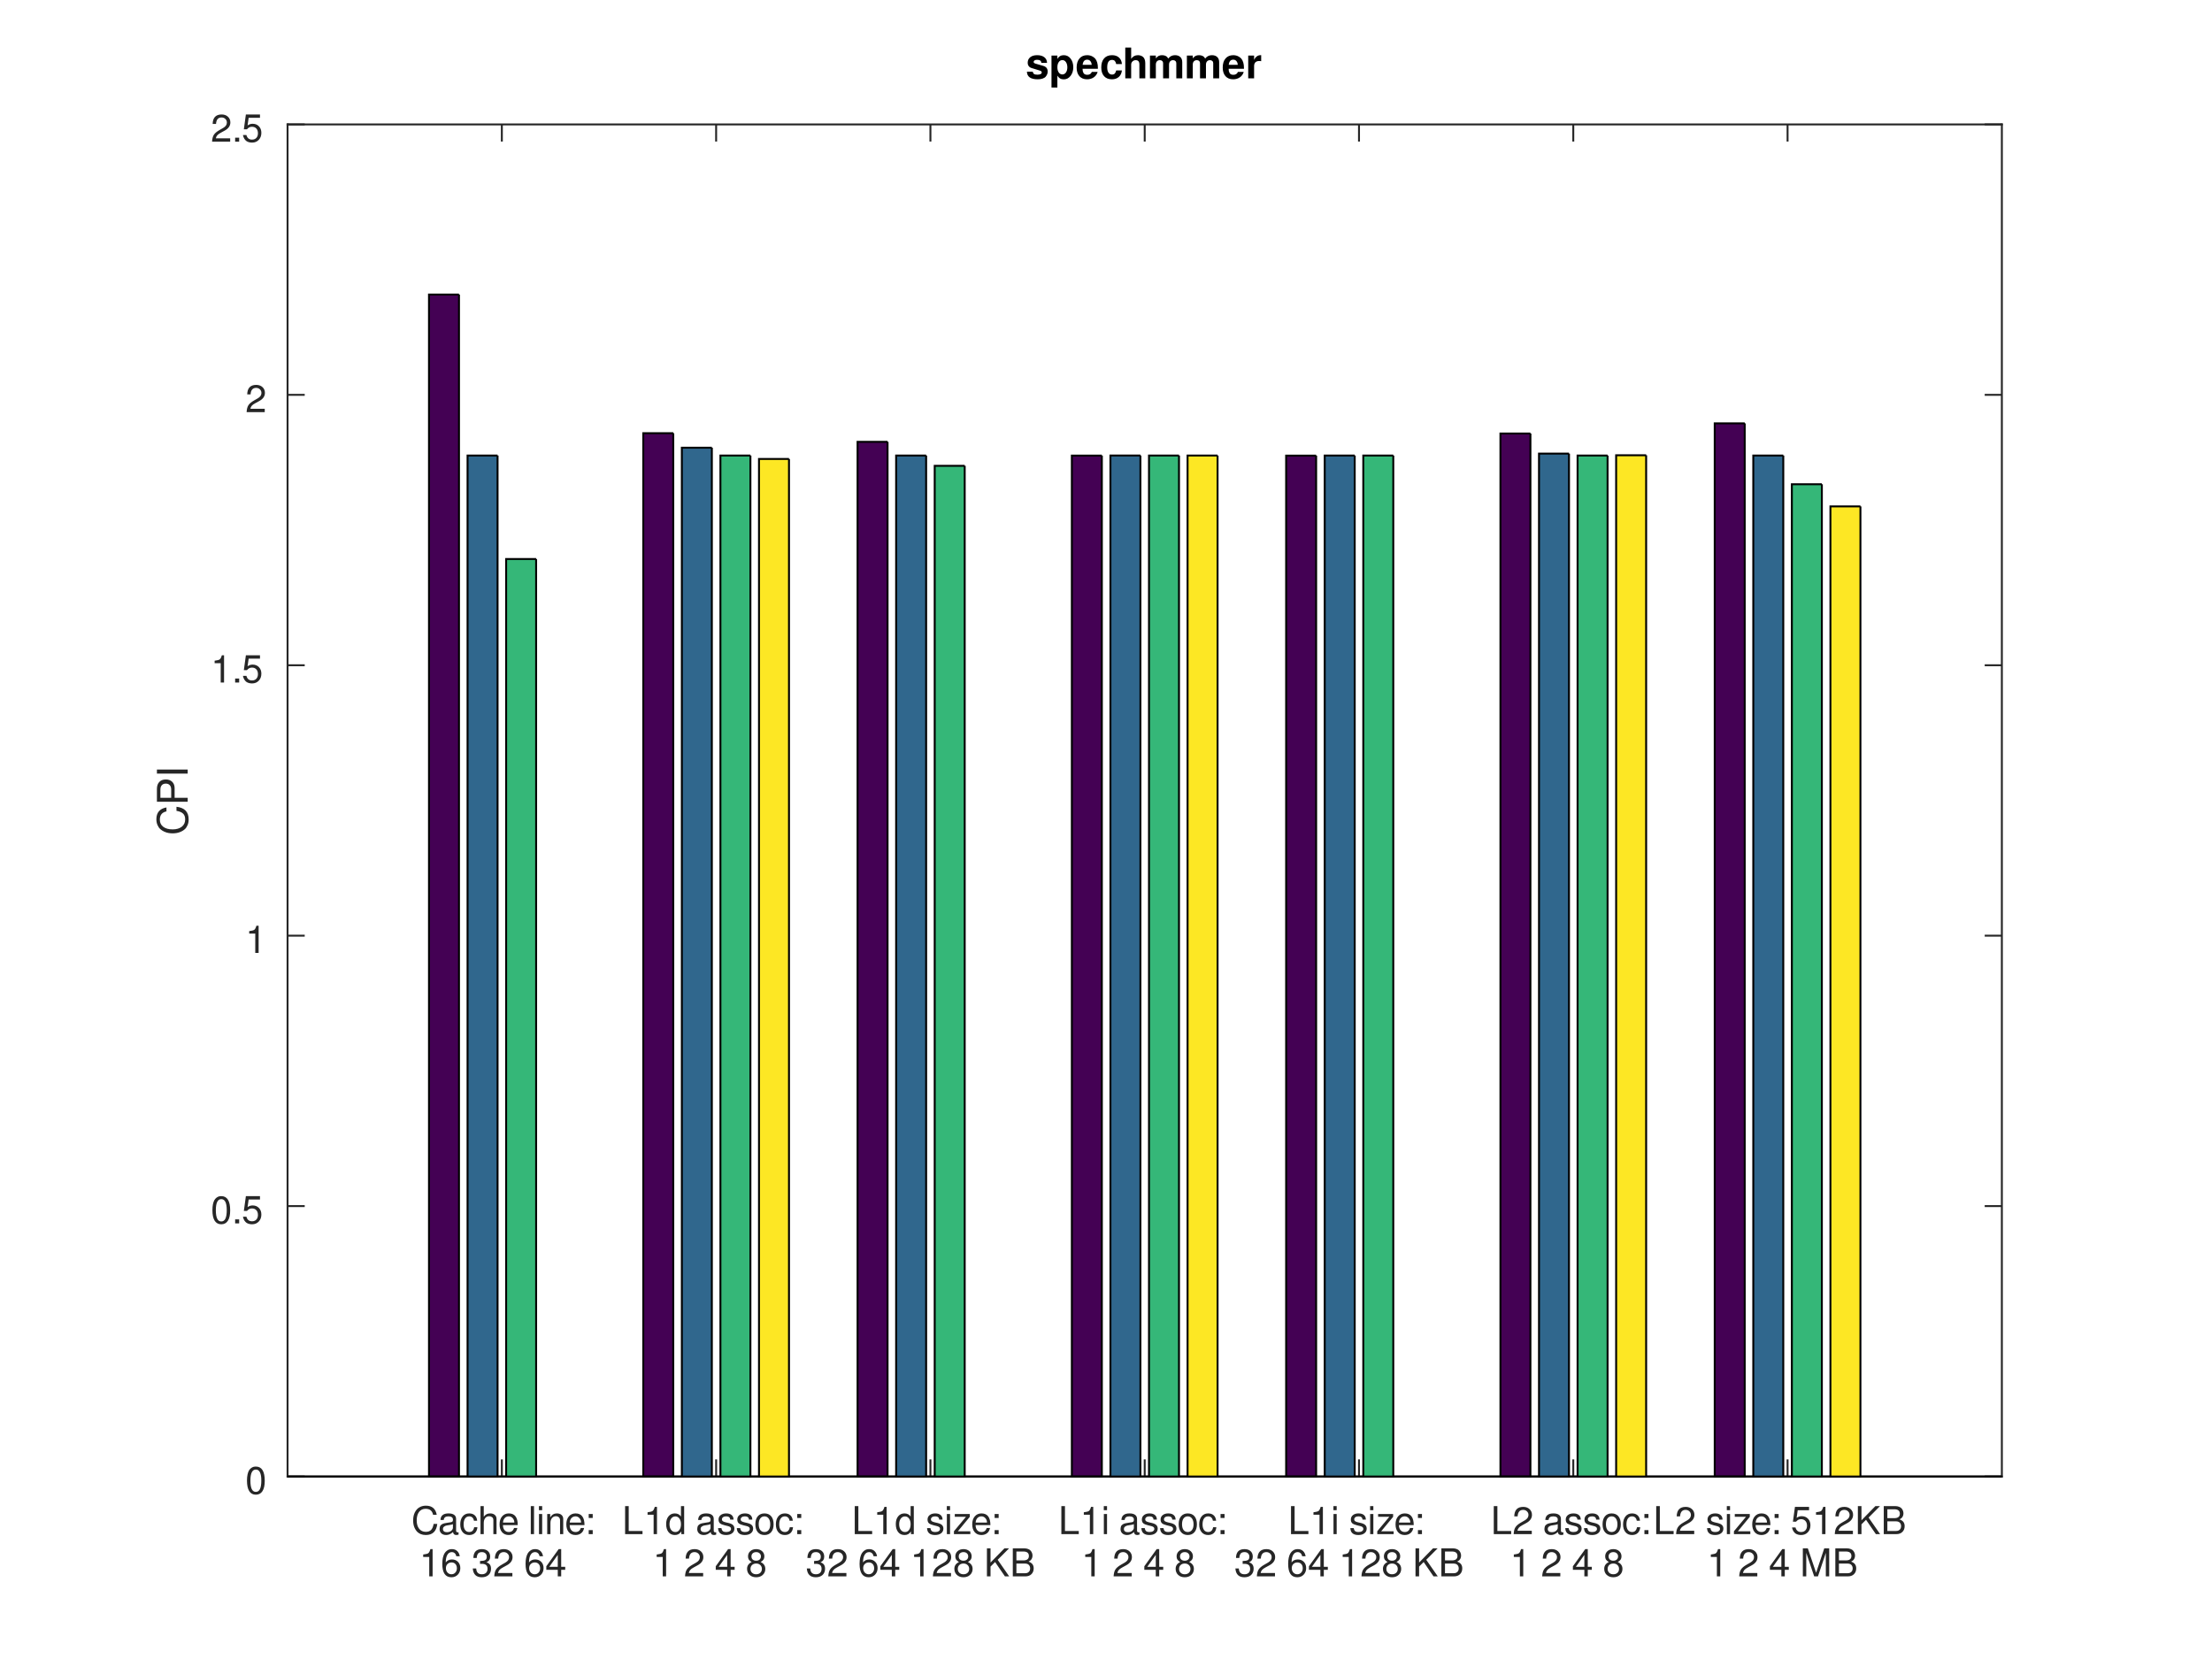
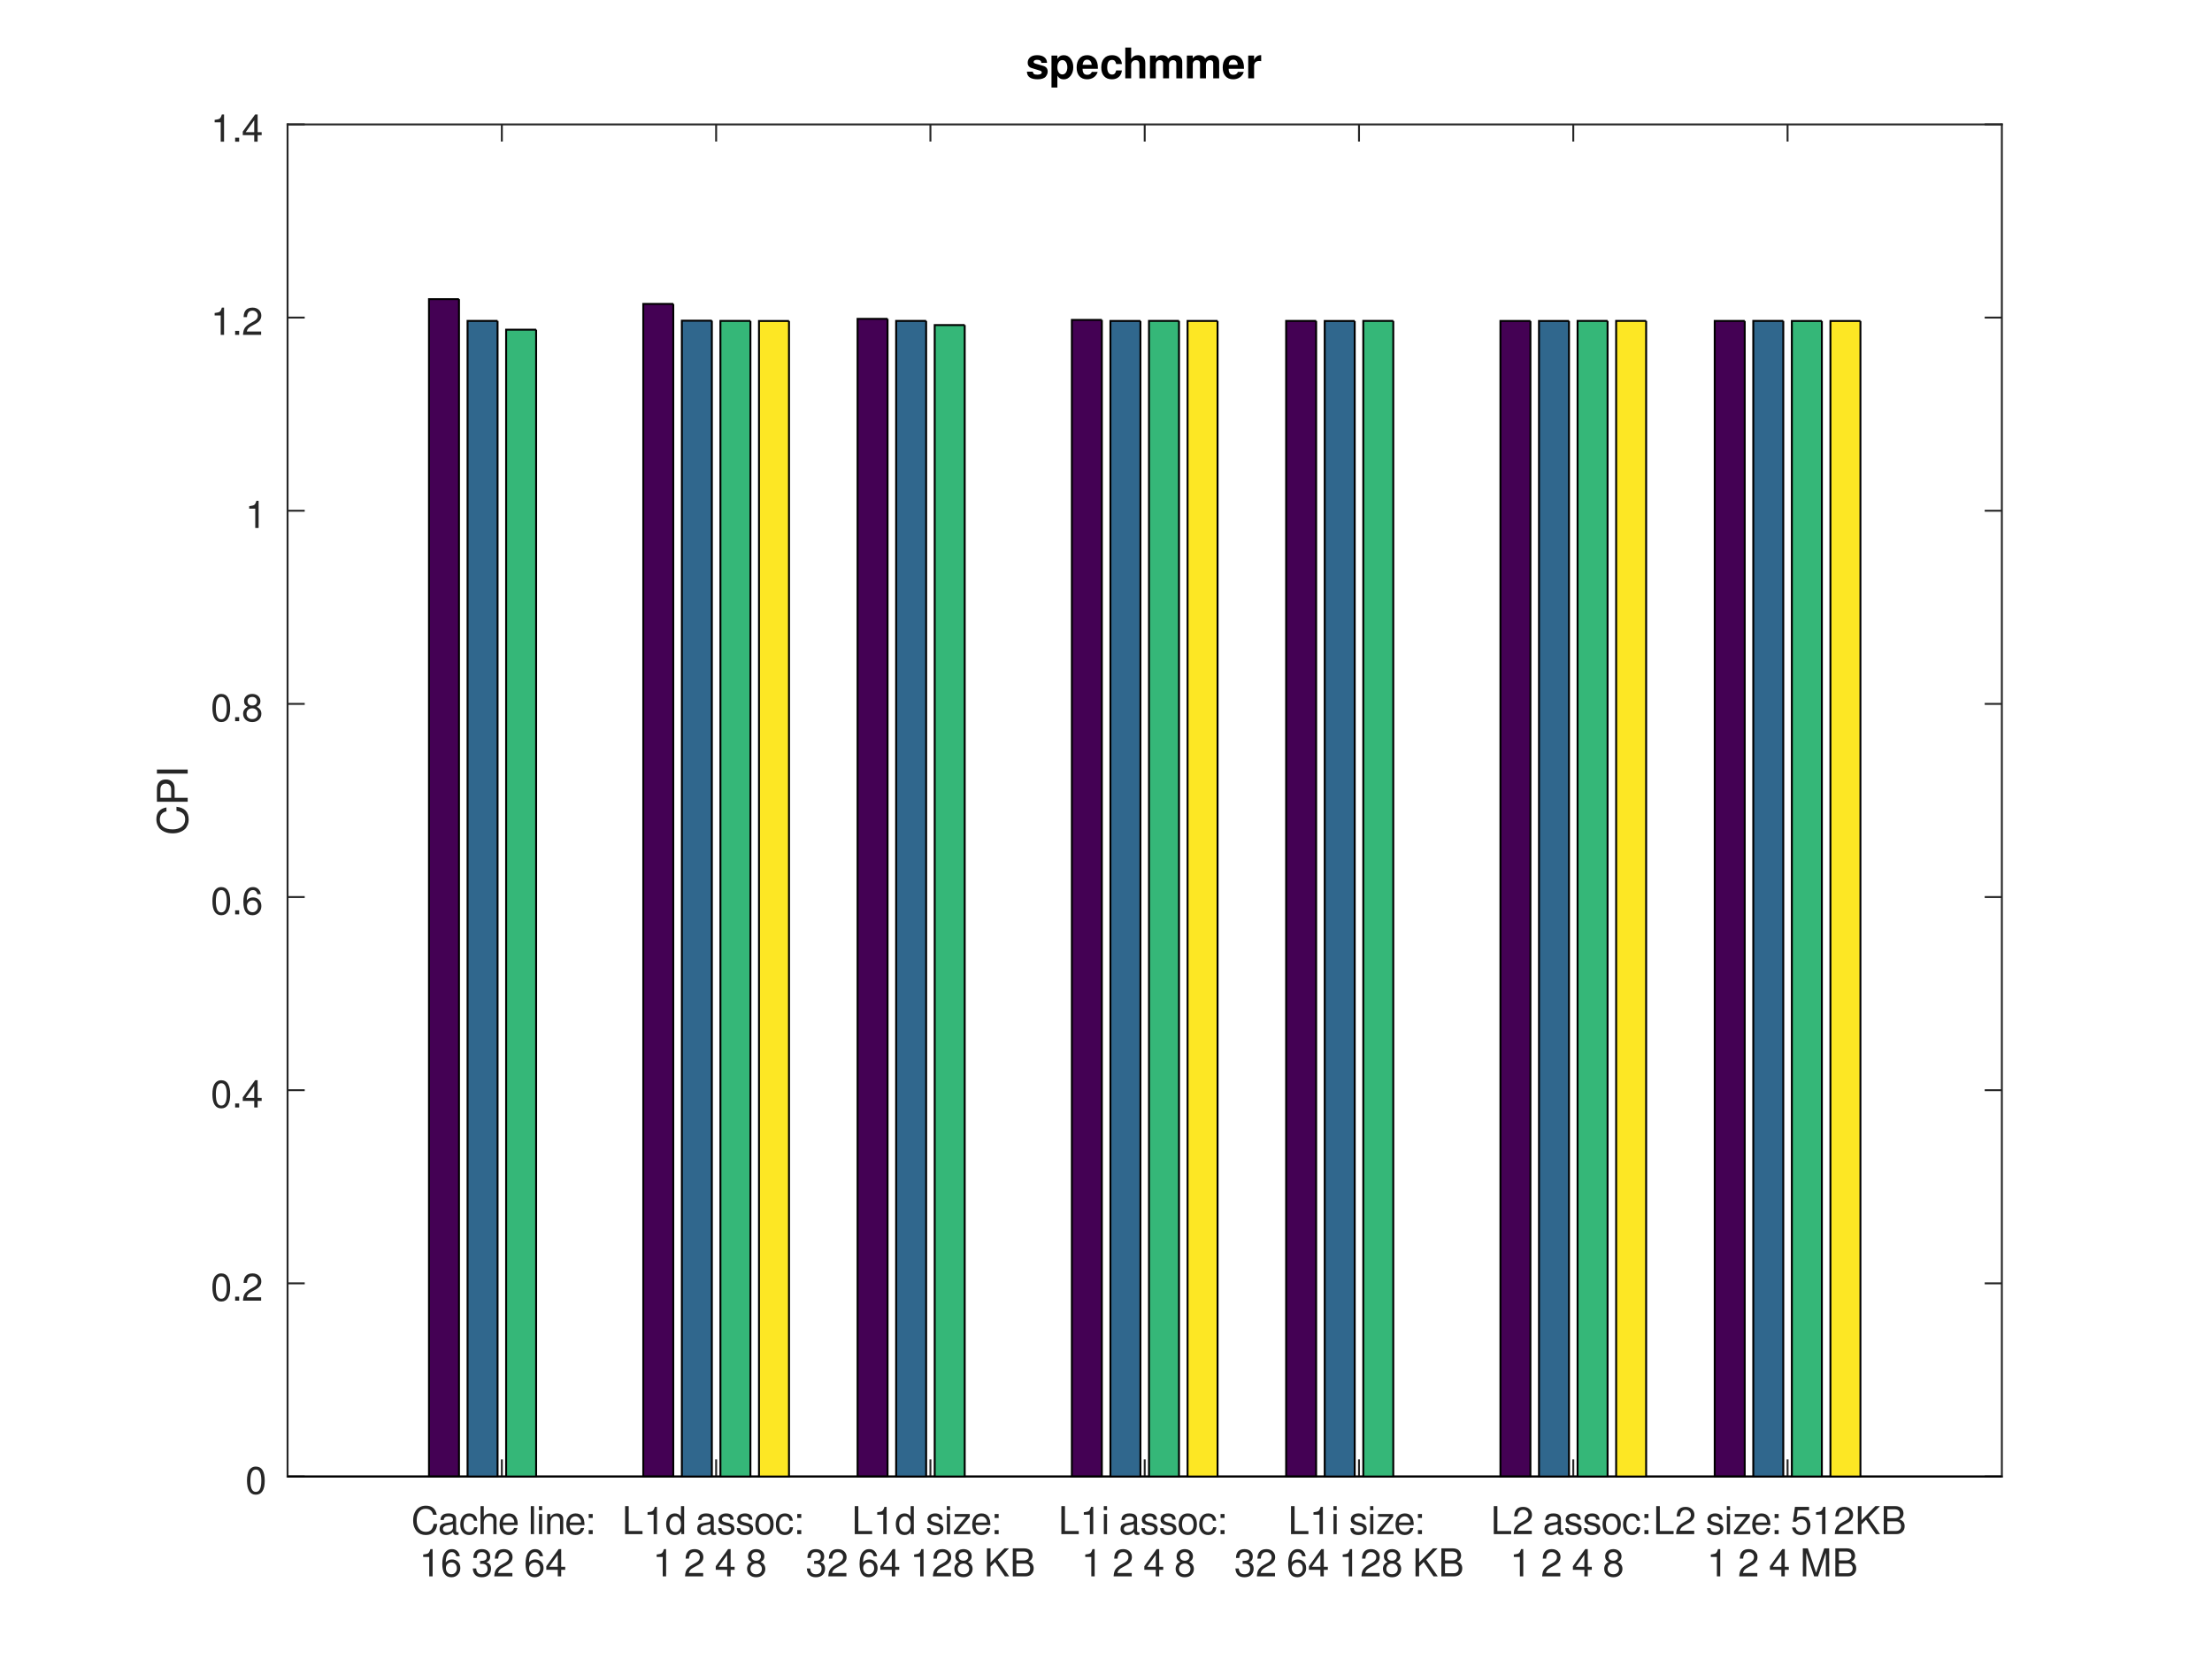
<svg xmlns="http://www.w3.org/2000/svg" width="576pt" height="432pt" viewBox="0 0 576 432">
  <defs>
</defs>
  <polygon fill="#ffffff" points="0,0 576,0 576,432 0,432" />
  <g>
    <polygon fill="#ffffff" points="0,432 576,432 576,0 0,0" shape-rendering="crispEdges" />
    <clipPath id="cp00576432">
      <polygon points="0,432 576,432 576,0 0,0" />
    </clipPath>
    <g clip-path="url(#cp00576432)">
      <polygon fill="#ffffff" shape-rendering="crispEdges" points="74.88,384.48 521.28,384.48 74.88,32.4" />
      <polygon fill="#ffffff" shape-rendering="crispEdges" points="521.28,384.48 521.28,32.4 74.88,32.4" />
      <polyline fill="none" stroke="#262626" stroke-width="0.5" stroke-linecap="butt" stroke-linejoin="miter" points="130.68,384.48 130.68,380.015" />
      <polyline fill="none" stroke="#262626" stroke-width="0.5" stroke-linecap="butt" stroke-linejoin="miter" points="130.68,32.4 130.68,36.865" />
      <polyline fill="none" stroke="#262626" stroke-width="0.5" stroke-linecap="butt" stroke-linejoin="miter" points="186.48,384.48 186.48,380.015" />
      <polyline fill="none" stroke="#262626" stroke-width="0.5" stroke-linecap="butt" stroke-linejoin="miter" points="186.48,32.4 186.48,36.865" />
      <polyline fill="none" stroke="#262626" stroke-width="0.5" stroke-linecap="butt" stroke-linejoin="miter" points="242.28,384.48 242.28,380.015" />
      <polyline fill="none" stroke="#262626" stroke-width="0.5" stroke-linecap="butt" stroke-linejoin="miter" points="242.28,32.4 242.28,36.865" />
      <polyline fill="none" stroke="#262626" stroke-width="0.5" stroke-linecap="butt" stroke-linejoin="miter" points="298.08,384.48 298.08,380.015" />
      <polyline fill="none" stroke="#262626" stroke-width="0.5" stroke-linecap="butt" stroke-linejoin="miter" points="298.08,32.4 298.08,36.865" />
      <polyline fill="none" stroke="#262626" stroke-width="0.5" stroke-linecap="butt" stroke-linejoin="miter" points="353.88,384.48 353.88,380.015" />
      <polyline fill="none" stroke="#262626" stroke-width="0.5" stroke-linecap="butt" stroke-linejoin="miter" points="353.88,32.4 353.88,36.865" />
      <polyline fill="none" stroke="#262626" stroke-width="0.5" stroke-linecap="butt" stroke-linejoin="miter" points="409.68,384.48 409.68,380.015" />
      <polyline fill="none" stroke="#262626" stroke-width="0.5" stroke-linecap="butt" stroke-linejoin="miter" points="409.68,32.4 409.68,36.865" />
      <polyline fill="none" stroke="#262626" stroke-width="0.5" stroke-linecap="butt" stroke-linejoin="miter" points="465.48,384.48 465.48,380.015" />
      <polyline fill="none" stroke="#262626" stroke-width="0.5" stroke-linecap="butt" stroke-linejoin="miter" points="465.48,32.4 465.48,36.865" />
      <text xml:space="preserve" transform="translate(107.18,411.481) rotate(-0,23.5,-22)" font-family="FreeSans" font-weight="normal" font-style="normal" font-size="10">
        <tspan y="-12" fill="rgb(38,38,38)" x="0 7 12 17 22 27 30 32 34 39 44 ">Cache line:</tspan>
        <tspan y="-1" fill="rgb(38,38,38)" x="2 8 14 17 23 29 32 38 ">16 32 64</tspan>
      </text>
      <text xml:space="preserve" transform="translate(161.98,411.481) rotate(-0,24.5,-22)" font-family="FreeSans" font-weight="normal" font-style="normal" font-size="10">
        <tspan y="-12" fill="rgb(38,38,38)" x="0 6 12 18 21 26 31 36 41 46 ">L1d assoc:</tspan>
        <tspan y="-1" fill="rgb(38,38,38)" x="8 14 17 23 26 32 35 ">1 2 4 8</tspan>
      </text>
      <text xml:space="preserve" transform="translate(209.78,411.481) rotate(-0,32.5,-22)" font-family="FreeSans" font-weight="normal" font-style="normal" font-size="10">
        <tspan y="-12" fill="rgb(38,38,38)" x="12 18 24 30 33 38 40 45 50 ">L1d size:</tspan>
        <tspan y="-1" fill="rgb(38,38,38)" x="0 6 12 15 21 27 30 36 42 48 51 58 ">32 64 128 KB</tspan>
      </text>
      <text xml:space="preserve" transform="translate(275.58,411.481) rotate(-0,22.5,-22)" font-family="FreeSans" font-weight="normal" font-style="normal" font-size="10">
        <tspan y="-12" fill="rgb(38,38,38)" x="0 6 12 14 17 22 27 32 37 42 ">L1i assoc:</tspan>
        <tspan y="-1" fill="rgb(38,38,38)" x="6 12 15 21 24 30 33 ">1 2 4 8</tspan>
      </text>
      <text xml:space="preserve" transform="translate(321.38,411.481) rotate(-0,32.5,-22)" font-family="FreeSans" font-weight="normal" font-style="normal" font-size="10">
        <tspan y="-12" fill="rgb(38,38,38)" x="14 20 26 28 31 36 38 43 48 ">L1i size:</tspan>
        <tspan y="-1" fill="rgb(38,38,38)" x="0 6 12 15 21 27 30 36 42 48 51 58 ">32 64 128 KB</tspan>
      </text>
      <text xml:space="preserve" transform="translate(388.18,411.481) rotate(-0,21.5,-22)" font-family="FreeSans" font-weight="normal" font-style="normal" font-size="10">
        <tspan y="-12" fill="rgb(38,38,38)" x="0 6 12 15 20 25 30 35 40 ">L2 assoc:</tspan>
        <tspan y="-1" fill="rgb(38,38,38)" x="5 11 14 20 23 29 32 ">1 2 4 8</tspan>
      </text>
      <text xml:space="preserve" transform="translate(430.48,411.481) rotate(-0,35,-22)" font-family="FreeSans" font-weight="normal" font-style="normal" font-size="10">
        <tspan y="-12" fill="rgb(38,38,38)" x="0 6 12 15 20 22 27 32 35 38 44 50 56 63 ">L2 size: 512KB</tspan>
        <tspan y="-1" fill="rgb(38,38,38)" x="14 20 23 29 32 38 41 49 ">1 2 4 MB</tspan>
      </text>
      <polyline fill="none" stroke="#262626" stroke-width="0.5" stroke-linecap="butt" stroke-linejoin="miter" points="74.88,384.48 79.348,384.48" />
      <polyline fill="none" stroke="#262626" stroke-width="0.5" stroke-linecap="butt" stroke-linejoin="miter" points="521.28,384.48 516.812,384.48" />
-       <polyline fill="none" stroke="#262626" stroke-width="0.5" stroke-linecap="butt" stroke-linejoin="miter" points="74.88,314.064 79.348,314.064" />
-       <polyline fill="none" stroke="#262626" stroke-width="0.5" stroke-linecap="butt" stroke-linejoin="miter" points="521.28,314.064 516.812,314.064" />
-       <polyline fill="none" stroke="#262626" stroke-width="0.5" stroke-linecap="butt" stroke-linejoin="miter" points="74.88,243.648 79.348,243.648" />
-       <polyline fill="none" stroke="#262626" stroke-width="0.5" stroke-linecap="butt" stroke-linejoin="miter" points="521.28,243.648 516.812,243.648" />
-       <polyline fill="none" stroke="#262626" stroke-width="0.5" stroke-linecap="butt" stroke-linejoin="miter" points="74.88,173.232 79.348,173.232" />
-       <polyline fill="none" stroke="#262626" stroke-width="0.5" stroke-linecap="butt" stroke-linejoin="miter" points="521.28,173.232 516.812,173.232" />
-       <polyline fill="none" stroke="#262626" stroke-width="0.5" stroke-linecap="butt" stroke-linejoin="miter" points="74.88,102.816 79.348,102.816" />
-       <polyline fill="none" stroke="#262626" stroke-width="0.5" stroke-linecap="butt" stroke-linejoin="miter" points="521.28,102.816 516.812,102.816" />
+       <polyline fill="none" stroke="#262626" stroke-width="0.5" stroke-linecap="butt" stroke-linejoin="miter" points="74.88,334.183 79.348,334.183" />
+       <polyline fill="none" stroke="#262626" stroke-width="0.5" stroke-linecap="butt" stroke-linejoin="miter" points="521.28,334.183 516.812,334.183" />
+       <polyline fill="none" stroke="#262626" stroke-width="0.5" stroke-linecap="butt" stroke-linejoin="miter" points="74.88,283.886 79.348,283.886" />
+       <polyline fill="none" stroke="#262626" stroke-width="0.5" stroke-linecap="butt" stroke-linejoin="miter" points="521.28,283.886 516.812,283.886" />
+       <polyline fill="none" stroke="#262626" stroke-width="0.5" stroke-linecap="butt" stroke-linejoin="miter" points="74.88,233.589 79.348,233.589" />
+       <polyline fill="none" stroke="#262626" stroke-width="0.5" stroke-linecap="butt" stroke-linejoin="miter" points="521.28,233.589 516.812,233.589" />
+       <polyline fill="none" stroke="#262626" stroke-width="0.5" stroke-linecap="butt" stroke-linejoin="miter" points="74.88,183.291 79.348,183.291" />
+       <polyline fill="none" stroke="#262626" stroke-width="0.5" stroke-linecap="butt" stroke-linejoin="miter" points="521.28,183.291 516.812,183.291" />
+       <polyline fill="none" stroke="#262626" stroke-width="0.5" stroke-linecap="butt" stroke-linejoin="miter" points="74.88,132.994 79.348,132.994" />
+       <polyline fill="none" stroke="#262626" stroke-width="0.5" stroke-linecap="butt" stroke-linejoin="miter" points="521.28,132.994 516.812,132.994" />
+       <polyline fill="none" stroke="#262626" stroke-width="0.5" stroke-linecap="butt" stroke-linejoin="miter" points="74.88,82.697 79.348,82.697" />
+       <polyline fill="none" stroke="#262626" stroke-width="0.5" stroke-linecap="butt" stroke-linejoin="miter" points="521.28,82.697 516.812,82.697" />
      <polyline fill="none" stroke="#262626" stroke-width="0.5" stroke-linecap="butt" stroke-linejoin="miter" points="74.88,32.4 79.348,32.4" />
      <polyline fill="none" stroke="#262626" stroke-width="0.5" stroke-linecap="butt" stroke-linejoin="miter" points="521.28,32.4 516.812,32.4" />
      <text xml:space="preserve" transform="translate(63.8755,389.98) rotate(-0,6,-5.5)" font-family="FreeSans" font-weight="normal" font-style="normal" font-size="10">
        <tspan y="-1" fill="rgb(38,38,38)" x="0 ">0</tspan>
      </text>
-       <text xml:space="preserve" transform="translate(54.8755,319.564) rotate(-0,15,-5.5)" font-family="FreeSans" font-weight="normal" font-style="normal" font-size="10">
-         <tspan y="-1" fill="rgb(38,38,38)" x="0 6 9 ">0.5</tspan>
+       <text xml:space="preserve" transform="translate(54.8755,339.683) rotate(-0,15,-5.5)" font-family="FreeSans" font-weight="normal" font-style="normal" font-size="10">
+         <tspan y="-1" fill="rgb(38,38,38)" x="0 6 9 ">0.2</tspan>
      </text>
-       <text xml:space="preserve" transform="translate(63.8755,249.148) rotate(-0,6,-5.5)" font-family="FreeSans" font-weight="normal" font-style="normal" font-size="10">
+       <text xml:space="preserve" transform="translate(54.8755,289.386) rotate(-0,15,-5.5)" font-family="FreeSans" font-weight="normal" font-style="normal" font-size="10">
+         <tspan y="-1" fill="rgb(38,38,38)" x="0 6 9 ">0.4</tspan>
+       </text>
+       <text xml:space="preserve" transform="translate(54.8755,239.089) rotate(-0,15,-5.5)" font-family="FreeSans" font-weight="normal" font-style="normal" font-size="10">
+         <tspan y="-1" fill="rgb(38,38,38)" x="0 6 9 ">0.6</tspan>
+       </text>
+       <text xml:space="preserve" transform="translate(54.8755,188.791) rotate(-0,15,-5.5)" font-family="FreeSans" font-weight="normal" font-style="normal" font-size="10">
+         <tspan y="-1" fill="rgb(38,38,38)" x="0 6 9 ">0.8</tspan>
+       </text>
+       <text xml:space="preserve" transform="translate(63.8755,138.494) rotate(-0,6,-5.5)" font-family="FreeSans" font-weight="normal" font-style="normal" font-size="10">
        <tspan y="-1" fill="rgb(38,38,38)" x="0 ">1</tspan>
      </text>
-       <text xml:space="preserve" transform="translate(54.8755,178.732) rotate(-0,15,-5.5)" font-family="FreeSans" font-weight="normal" font-style="normal" font-size="10">
-         <tspan y="-1" fill="rgb(38,38,38)" x="0 6 9 ">1.5</tspan>
-       </text>
-       <text xml:space="preserve" transform="translate(63.8755,108.316) rotate(-0,6,-5.5)" font-family="FreeSans" font-weight="normal" font-style="normal" font-size="10">
-         <tspan y="-1" fill="rgb(38,38,38)" x="0 ">2</tspan>
+       <text xml:space="preserve" transform="translate(54.8755,88.1971) rotate(-0,15,-5.5)" font-family="FreeSans" font-weight="normal" font-style="normal" font-size="10">
+         <tspan y="-1" fill="rgb(38,38,38)" x="0 6 9 ">1.2</tspan>
      </text>
      <text xml:space="preserve" transform="translate(54.8755,37.9) rotate(-0,15,-5.5)" font-family="FreeSans" font-weight="normal" font-style="normal" font-size="10">
-         <tspan y="-1" fill="rgb(38,38,38)" x="0 6 9 ">2.5</tspan>
+         <tspan y="-1" fill="rgb(38,38,38)" x="0 6 9 ">1.4</tspan>
      </text>
      <polyline fill="none" stroke="#262626" stroke-width="0.5" stroke-linecap="square" stroke-linejoin="miter" stroke-dasharray="16,0" points="74.88,384.48 521.28,384.48" />
      <polyline fill="none" stroke="#262626" stroke-width="0.5" stroke-linecap="square" stroke-linejoin="miter" stroke-dasharray="16,0" points="74.88,32.4 521.28,32.4" />
      <polyline fill="none" stroke="#262626" stroke-width="0.5" stroke-linecap="square" stroke-linejoin="miter" stroke-dasharray="16,0" points="74.88,384.48 74.88,32.4" />
      <polyline fill="none" stroke="#262626" stroke-width="0.5" stroke-linecap="square" stroke-linejoin="miter" stroke-dasharray="16,0" points="521.28,384.48 521.28,32.4" />
      <text xml:space="preserve" transform="translate(267.08,22.4) rotate(-0,31,0)" font-family="FreeSans" font-weight="bold" font-style="normal" font-size="11">
        <tspan y="-2" fill="rgb(0,0,0)" x="0 6 13 19 25 32 42 52 58 ">spechmmer</tspan>
      </text>
      <text xml:space="preserve" transform="translate(41.8755,208.44) rotate(-90,9,0)" font-family="FreeSans" font-weight="normal" font-style="normal" font-size="11">
        <tspan y="-2" fill="rgb(38,38,38)" x="0 8 15 ">CPI</tspan>
      </text>
-       <polygon fill="#440154" shape-rendering="crispEdges" points="119.52,384.48 111.708,76.699 111.708,384.48" />
-       <polygon fill="#440154" shape-rendering="crispEdges" points="111.708,76.699 119.52,384.48 119.52,76.699" />
-       <polygon fill="#440154" shape-rendering="crispEdges" points="175.32,384.48 167.508,112.801 167.508,384.48" />
-       <polygon fill="#440154" shape-rendering="crispEdges" points="167.508,112.801 175.32,384.48 175.32,112.801" />
-       <polygon fill="#440154" shape-rendering="crispEdges" points="231.12,384.48 223.308,115.052 223.308,384.48" />
-       <polygon fill="#440154" shape-rendering="crispEdges" points="223.308,115.052 231.12,384.48 231.12,115.052" />
-       <polygon fill="#440154" shape-rendering="crispEdges" points="286.92,384.48 279.108,118.634 279.108,384.48" />
-       <polygon fill="#440154" shape-rendering="crispEdges" points="279.108,118.634 286.92,384.48 286.92,118.634" />
-       <polygon fill="#440154" shape-rendering="crispEdges" points="342.72,384.48 334.908,118.642 334.908,384.48" />
-       <polygon fill="#440154" shape-rendering="crispEdges" points="334.908,118.642 342.72,384.48 342.72,118.642" />
-       <polygon fill="#440154" shape-rendering="crispEdges" points="398.52,384.48 390.708,112.884 390.708,384.48" />
-       <polygon fill="#440154" shape-rendering="crispEdges" points="390.708,112.884 398.52,384.48 398.52,112.884" />
-       <polygon fill="#440154" shape-rendering="crispEdges" points="454.32,384.48 446.508,110.238 446.508,384.48" />
-       <polygon fill="#440154" shape-rendering="crispEdges" points="446.508,110.238 454.32,384.48 454.32,110.238" />
-       <polyline fill="none" stroke="#000000" stroke-width="0.5" stroke-linecap="butt" stroke-linejoin="miter" points="119.52,76.699 111.708,76.699 111.708,384.48 119.52,384.48 119.52,76.699" />
-       <polyline fill="none" stroke="#000000" stroke-width="0.5" stroke-linecap="butt" stroke-linejoin="miter" points="175.32,112.801 167.508,112.801 167.508,384.48 175.32,384.48 175.32,112.801" />
-       <polyline fill="none" stroke="#000000" stroke-width="0.5" stroke-linecap="butt" stroke-linejoin="miter" points="231.12,115.052 223.308,115.052 223.308,384.48 231.12,384.48 231.12,115.052" />
-       <polyline fill="none" stroke="#000000" stroke-width="0.5" stroke-linecap="butt" stroke-linejoin="miter" points="286.92,118.634 279.108,118.634 279.108,384.48 286.92,384.48 286.92,118.634" />
-       <polyline fill="none" stroke="#000000" stroke-width="0.5" stroke-linecap="butt" stroke-linejoin="miter" points="342.72,118.642 334.908,118.642 334.908,384.48 342.72,384.48 342.72,118.642" />
-       <polyline fill="none" stroke="#000000" stroke-width="0.5" stroke-linecap="butt" stroke-linejoin="miter" points="398.52,112.884 390.708,112.884 390.708,384.48 398.52,384.48 398.52,112.884" />
-       <polyline fill="none" stroke="#000000" stroke-width="0.5" stroke-linecap="butt" stroke-linejoin="miter" points="454.32,110.238 446.508,110.238 446.508,384.48 454.32,384.48 454.32,110.238" />
+       <polygon fill="#440154" shape-rendering="crispEdges" points="119.52,384.48 111.708,77.9 111.708,384.48" />
+       <polygon fill="#440154" shape-rendering="crispEdges" points="111.708,77.9 119.52,384.48 119.52,77.9" />
+       <polygon fill="#440154" shape-rendering="crispEdges" points="175.32,384.48 167.508,79.139 167.508,384.48" />
+       <polygon fill="#440154" shape-rendering="crispEdges" points="167.508,79.139 175.32,384.48 175.32,79.139" />
+       <polygon fill="#440154" shape-rendering="crispEdges" points="231.12,384.48 223.308,83.029 223.308,384.48" />
+       <polygon fill="#440154" shape-rendering="crispEdges" points="223.308,83.029 231.12,384.48 231.12,83.029" />
+       <polygon fill="#440154" shape-rendering="crispEdges" points="286.92,384.48 279.108,83.304 279.108,384.48" />
+       <polygon fill="#440154" shape-rendering="crispEdges" points="279.108,83.304 286.92,384.48 286.92,83.304" />
+       <polygon fill="#440154" shape-rendering="crispEdges" points="342.72,384.48 334.908,83.565 334.908,384.48" />
+       <polygon fill="#440154" shape-rendering="crispEdges" points="334.908,83.565 342.72,384.48 342.72,83.565" />
+       <polygon fill="#440154" shape-rendering="crispEdges" points="398.52,384.48 390.708,83.575 390.708,384.48" />
+       <polygon fill="#440154" shape-rendering="crispEdges" points="390.708,83.575 398.52,384.48 398.52,83.575" />
+       <polygon fill="#440154" shape-rendering="crispEdges" points="454.32,384.48 446.508,83.569 446.508,384.48" />
+       <polygon fill="#440154" shape-rendering="crispEdges" points="446.508,83.569 454.32,384.48 454.32,83.569" />
+       <polyline fill="none" stroke="#000000" stroke-width="0.5" stroke-linecap="butt" stroke-linejoin="miter" points="119.52,77.9 111.708,77.9 111.708,384.48 119.52,384.48 119.52,77.9" />
+       <polyline fill="none" stroke="#000000" stroke-width="0.5" stroke-linecap="butt" stroke-linejoin="miter" points="175.32,79.139 167.508,79.139 167.508,384.48 175.32,384.48 175.32,79.139" />
+       <polyline fill="none" stroke="#000000" stroke-width="0.5" stroke-linecap="butt" stroke-linejoin="miter" points="231.12,83.029 223.308,83.029 223.308,384.48 231.12,384.48 231.12,83.029" />
+       <polyline fill="none" stroke="#000000" stroke-width="0.5" stroke-linecap="butt" stroke-linejoin="miter" points="286.92,83.304 279.108,83.304 279.108,384.48 286.92,384.48 286.92,83.304" />
+       <polyline fill="none" stroke="#000000" stroke-width="0.5" stroke-linecap="butt" stroke-linejoin="miter" points="342.72,83.565 334.908,83.565 334.908,384.48 342.72,384.48 342.72,83.565" />
+       <polyline fill="none" stroke="#000000" stroke-width="0.5" stroke-linecap="butt" stroke-linejoin="miter" points="398.52,83.575 390.708,83.575 390.708,384.48 398.52,384.48 398.52,83.575" />
+       <polyline fill="none" stroke="#000000" stroke-width="0.5" stroke-linecap="butt" stroke-linejoin="miter" points="454.32,83.569 446.508,83.569 446.508,384.48 454.32,384.48 454.32,83.569" />
      <polyline fill="none" stroke="#000000" stroke-width="0.5" stroke-linecap="butt" stroke-linejoin="round" points="74.88,384.48 521.28,384.48" />
-       <polygon fill="#30678d" shape-rendering="crispEdges" points="129.564,384.48 121.752,118.62 121.752,384.48" />
-       <polygon fill="#30678d" shape-rendering="crispEdges" points="121.752,118.62 129.564,384.48 129.564,118.62" />
-       <polygon fill="#30678d" shape-rendering="crispEdges" points="185.364,384.48 177.552,116.58 177.552,384.48" />
-       <polygon fill="#30678d" shape-rendering="crispEdges" points="177.552,116.58 185.364,384.48 185.364,116.58" />
-       <polygon fill="#30678d" shape-rendering="crispEdges" points="241.164,384.48 233.352,118.62 233.352,384.48" />
-       <polygon fill="#30678d" shape-rendering="crispEdges" points="233.352,118.62 241.164,384.48 241.164,118.62" />
-       <polygon fill="#30678d" shape-rendering="crispEdges" points="296.964,384.48 289.152,118.614 289.152,384.48" />
-       <polygon fill="#30678d" shape-rendering="crispEdges" points="289.152,118.614 296.964,384.48 296.964,118.614" />
-       <polygon fill="#30678d" shape-rendering="crispEdges" points="352.764,384.48 344.952,118.62 344.952,384.48" />
-       <polygon fill="#30678d" shape-rendering="crispEdges" points="344.952,118.62 352.764,384.48 352.764,118.62" />
-       <polygon fill="#30678d" shape-rendering="crispEdges" points="408.564,384.48 400.752,118.117 400.752,384.48" />
-       <polygon fill="#30678d" shape-rendering="crispEdges" points="400.752,118.117 408.564,384.48 408.564,118.117" />
-       <polygon fill="#30678d" shape-rendering="crispEdges" points="464.364,384.48 456.552,118.62 456.552,384.48" />
-       <polygon fill="#30678d" shape-rendering="crispEdges" points="456.552,118.62 464.364,384.48 464.364,118.62" />
-       <polyline fill="none" stroke="#000000" stroke-width="0.5" stroke-linecap="butt" stroke-linejoin="miter" points="129.564,118.62 121.752,118.62 121.752,384.48 129.564,384.48 129.564,118.62" />
-       <polyline fill="none" stroke="#000000" stroke-width="0.5" stroke-linecap="butt" stroke-linejoin="miter" points="185.364,116.58 177.552,116.58 177.552,384.48 185.364,384.48 185.364,116.58" />
-       <polyline fill="none" stroke="#000000" stroke-width="0.5" stroke-linecap="butt" stroke-linejoin="miter" points="241.164,118.62 233.352,118.62 233.352,384.48 241.164,384.48 241.164,118.62" />
-       <polyline fill="none" stroke="#000000" stroke-width="0.5" stroke-linecap="butt" stroke-linejoin="miter" points="296.964,118.614 289.152,118.614 289.152,384.48 296.964,384.48 296.964,118.614" />
-       <polyline fill="none" stroke="#000000" stroke-width="0.5" stroke-linecap="butt" stroke-linejoin="miter" points="352.764,118.62 344.952,118.62 344.952,384.48 352.764,384.48 352.764,118.62" />
-       <polyline fill="none" stroke="#000000" stroke-width="0.5" stroke-linecap="butt" stroke-linejoin="miter" points="408.564,118.117 400.752,118.117 400.752,384.48 408.564,384.48 408.564,118.117" />
-       <polyline fill="none" stroke="#000000" stroke-width="0.5" stroke-linecap="butt" stroke-linejoin="miter" points="464.364,118.62 456.552,118.62 456.552,384.48 464.364,384.48 464.364,118.62" />
-       <polygon fill="#35b778" shape-rendering="crispEdges" points="139.608,384.48 131.796,145.567 131.796,384.48" />
-       <polygon fill="#35b778" shape-rendering="crispEdges" points="131.796,145.567 139.608,384.48 139.608,145.567" />
-       <polygon fill="#35b778" shape-rendering="crispEdges" points="195.408,384.48 187.596,118.62 187.596,384.48" />
-       <polygon fill="#35b778" shape-rendering="crispEdges" points="187.596,118.62 195.408,384.48 195.408,118.62" />
-       <polygon fill="#35b778" shape-rendering="crispEdges" points="251.208,384.48 243.396,121.299 243.396,384.48" />
-       <polygon fill="#35b778" shape-rendering="crispEdges" points="243.396,121.299 251.208,384.48 251.208,121.299" />
-       <polygon fill="#35b778" shape-rendering="crispEdges" points="307.008,384.48 299.196,118.62 299.196,384.48" />
-       <polygon fill="#35b778" shape-rendering="crispEdges" points="299.196,118.62 307.008,384.48 307.008,118.62" />
-       <polygon fill="#35b778" shape-rendering="crispEdges" points="362.808,384.48 354.996,118.62 354.996,384.48" />
-       <polygon fill="#35b778" shape-rendering="crispEdges" points="354.996,118.62 362.808,384.48 362.808,118.62" />
-       <polygon fill="#35b778" shape-rendering="crispEdges" points="418.608,384.48 410.796,118.62 410.796,384.48" />
-       <polygon fill="#35b778" shape-rendering="crispEdges" points="410.796,118.62 418.608,384.48 418.608,118.62" />
-       <polygon fill="#35b778" shape-rendering="crispEdges" points="474.408,384.48 466.596,126.097 466.596,384.48" />
-       <polygon fill="#35b778" shape-rendering="crispEdges" points="466.596,126.097 474.408,384.48 474.408,126.097" />
-       <polyline fill="none" stroke="#000000" stroke-width="0.5" stroke-linecap="butt" stroke-linejoin="miter" points="139.608,145.567 131.796,145.567 131.796,384.48 139.608,384.48 139.608,145.567" />
-       <polyline fill="none" stroke="#000000" stroke-width="0.5" stroke-linecap="butt" stroke-linejoin="miter" points="195.408,118.62 187.596,118.62 187.596,384.48 195.408,384.48 195.408,118.62" />
-       <polyline fill="none" stroke="#000000" stroke-width="0.5" stroke-linecap="butt" stroke-linejoin="miter" points="251.208,121.299 243.396,121.299 243.396,384.48 251.208,384.48 251.208,121.299" />
-       <polyline fill="none" stroke="#000000" stroke-width="0.5" stroke-linecap="butt" stroke-linejoin="miter" points="307.008,118.62 299.196,118.62 299.196,384.48 307.008,384.48 307.008,118.62" />
-       <polyline fill="none" stroke="#000000" stroke-width="0.5" stroke-linecap="butt" stroke-linejoin="miter" points="362.808,118.62 354.996,118.62 354.996,384.48 362.808,384.48 362.808,118.62" />
-       <polyline fill="none" stroke="#000000" stroke-width="0.5" stroke-linecap="butt" stroke-linejoin="miter" points="418.608,118.62 410.796,118.62 410.796,384.48 418.608,384.48 418.608,118.62" />
-       <polyline fill="none" stroke="#000000" stroke-width="0.5" stroke-linecap="butt" stroke-linejoin="miter" points="474.408,126.097 466.596,126.097 466.596,384.48 474.408,384.48 474.408,126.097" />
-       <polygon fill="#fde724" shape-rendering="crispEdges" points="205.452,384.48 197.64,119.513 197.64,384.48" />
-       <polygon fill="#fde724" shape-rendering="crispEdges" points="197.64,119.513 205.452,384.48 205.452,119.513" />
-       <polygon fill="#fde724" shape-rendering="crispEdges" points="317.052,384.48 309.24,118.62 309.24,384.48" />
-       <polygon fill="#fde724" shape-rendering="crispEdges" points="309.24,118.62 317.052,384.48 317.052,118.62" />
-       <polygon fill="#fde724" shape-rendering="crispEdges" points="428.652,384.48 420.84,118.548 420.84,384.48" />
-       <polygon fill="#fde724" shape-rendering="crispEdges" points="420.84,118.548 428.652,384.48 428.652,118.548" />
-       <polygon fill="#fde724" shape-rendering="crispEdges" points="484.452,384.48 476.64,131.866 476.64,384.48" />
-       <polygon fill="#fde724" shape-rendering="crispEdges" points="476.64,131.866 484.452,384.48 484.452,131.866" />
-       <polyline fill="none" stroke="#000000" stroke-width="0.5" stroke-linecap="butt" stroke-linejoin="miter" points="205.452,119.513 197.64,119.513 197.64,384.48 205.452,384.48 205.452,119.513" />
-       <polyline fill="none" stroke="#000000" stroke-width="0.5" stroke-linecap="butt" stroke-linejoin="miter" points="317.052,118.62 309.24,118.62 309.24,384.48 317.052,384.48 317.052,118.62" />
-       <polyline fill="none" stroke="#000000" stroke-width="0.5" stroke-linecap="butt" stroke-linejoin="miter" points="428.652,118.548 420.84,118.548 420.84,384.48 428.652,384.48 428.652,118.548" />
-       <polyline fill="none" stroke="#000000" stroke-width="0.5" stroke-linecap="butt" stroke-linejoin="miter" points="484.452,131.866 476.64,131.866 476.64,384.48 484.452,384.48 484.452,131.866" />
+       <polygon fill="#30678d" shape-rendering="crispEdges" points="129.564,384.48 121.752,83.562 121.752,384.48" />
+       <polygon fill="#30678d" shape-rendering="crispEdges" points="121.752,83.562 129.564,384.48 129.564,83.562" />
+       <polygon fill="#30678d" shape-rendering="crispEdges" points="185.364,384.48 177.552,83.507 177.552,384.48" />
+       <polygon fill="#30678d" shape-rendering="crispEdges" points="177.552,83.507 185.364,384.48 185.364,83.507" />
+       <polygon fill="#30678d" shape-rendering="crispEdges" points="241.164,384.48 233.352,83.562 233.352,384.48" />
+       <polygon fill="#30678d" shape-rendering="crispEdges" points="233.352,83.562 241.164,384.48 241.164,83.562" />
+       <polygon fill="#30678d" shape-rendering="crispEdges" points="296.964,384.48 289.152,83.576 289.152,384.48" />
+       <polygon fill="#30678d" shape-rendering="crispEdges" points="289.152,83.576 296.964,384.48 296.964,83.576" />
+       <polygon fill="#30678d" shape-rendering="crispEdges" points="352.764,384.48 344.952,83.582 344.952,384.48" />
+       <polygon fill="#30678d" shape-rendering="crispEdges" points="344.952,83.582 352.764,384.48 352.764,83.582" />
+       <polygon fill="#30678d" shape-rendering="crispEdges" points="408.564,384.48 400.752,83.579 400.752,384.48" />
+       <polygon fill="#30678d" shape-rendering="crispEdges" points="400.752,83.579 408.564,384.48 408.564,83.579" />
+       <polygon fill="#30678d" shape-rendering="crispEdges" points="464.364,384.48 456.552,83.562 456.552,384.48" />
+       <polygon fill="#30678d" shape-rendering="crispEdges" points="456.552,83.562 464.364,384.48 464.364,83.562" />
+       <polyline fill="none" stroke="#000000" stroke-width="0.5" stroke-linecap="butt" stroke-linejoin="miter" points="129.564,83.562 121.752,83.562 121.752,384.48 129.564,384.48 129.564,83.562" />
+       <polyline fill="none" stroke="#000000" stroke-width="0.5" stroke-linecap="butt" stroke-linejoin="miter" points="185.364,83.507 177.552,83.507 177.552,384.48 185.364,384.48 185.364,83.507" />
+       <polyline fill="none" stroke="#000000" stroke-width="0.5" stroke-linecap="butt" stroke-linejoin="miter" points="241.164,83.562 233.352,83.562 233.352,384.48 241.164,384.48 241.164,83.562" />
+       <polyline fill="none" stroke="#000000" stroke-width="0.5" stroke-linecap="butt" stroke-linejoin="miter" points="296.964,83.576 289.152,83.576 289.152,384.48 296.964,384.48 296.964,83.576" />
+       <polyline fill="none" stroke="#000000" stroke-width="0.5" stroke-linecap="butt" stroke-linejoin="miter" points="352.764,83.582 344.952,83.582 344.952,384.48 352.764,384.48 352.764,83.582" />
+       <polyline fill="none" stroke="#000000" stroke-width="0.5" stroke-linecap="butt" stroke-linejoin="miter" points="408.564,83.579 400.752,83.579 400.752,384.48 408.564,384.48 408.564,83.579" />
+       <polyline fill="none" stroke="#000000" stroke-width="0.5" stroke-linecap="butt" stroke-linejoin="miter" points="464.364,83.562 456.552,83.562 456.552,384.48 464.364,384.48 464.364,83.562" />
+       <polygon fill="#35b778" shape-rendering="crispEdges" points="139.608,384.48 131.796,85.848 131.796,384.48" />
+       <polygon fill="#35b778" shape-rendering="crispEdges" points="131.796,85.848 139.608,384.48 139.608,85.848" />
+       <polygon fill="#35b778" shape-rendering="crispEdges" points="195.408,384.48 187.596,83.562 187.596,384.48" />
+       <polygon fill="#35b778" shape-rendering="crispEdges" points="187.596,83.562 195.408,384.48 195.408,83.562" />
+       <polygon fill="#35b778" shape-rendering="crispEdges" points="251.208,384.48 243.396,84.647 243.396,384.48" />
+       <polygon fill="#35b778" shape-rendering="crispEdges" points="243.396,84.647 251.208,384.48 251.208,84.647" />
+       <polygon fill="#35b778" shape-rendering="crispEdges" points="307.008,384.48 299.196,83.562 299.196,384.48" />
+       <polygon fill="#35b778" shape-rendering="crispEdges" points="299.196,83.562 307.008,384.48 307.008,83.562" />
+       <polygon fill="#35b778" shape-rendering="crispEdges" points="362.808,384.48 354.996,83.562 354.996,384.48" />
+       <polygon fill="#35b778" shape-rendering="crispEdges" points="354.996,83.562 362.808,384.48 362.808,83.562" />
+       <polygon fill="#35b778" shape-rendering="crispEdges" points="418.608,384.48 410.796,83.562 410.796,384.48" />
+       <polygon fill="#35b778" shape-rendering="crispEdges" points="410.796,83.562 418.608,384.48 418.608,83.562" />
+       <polygon fill="#35b778" shape-rendering="crispEdges" points="474.408,384.48 466.596,83.58 466.596,384.48" />
+       <polygon fill="#35b778" shape-rendering="crispEdges" points="466.596,83.58 474.408,384.48 474.408,83.58" />
+       <polyline fill="none" stroke="#000000" stroke-width="0.5" stroke-linecap="butt" stroke-linejoin="miter" points="139.608,85.848 131.796,85.848 131.796,384.48 139.608,384.48 139.608,85.848" />
+       <polyline fill="none" stroke="#000000" stroke-width="0.5" stroke-linecap="butt" stroke-linejoin="miter" points="195.408,83.562 187.596,83.562 187.596,384.48 195.408,384.48 195.408,83.562" />
+       <polyline fill="none" stroke="#000000" stroke-width="0.5" stroke-linecap="butt" stroke-linejoin="miter" points="251.208,84.647 243.396,84.647 243.396,384.48 251.208,384.48 251.208,84.647" />
+       <polyline fill="none" stroke="#000000" stroke-width="0.5" stroke-linecap="butt" stroke-linejoin="miter" points="307.008,83.562 299.196,83.562 299.196,384.48 307.008,384.48 307.008,83.562" />
+       <polyline fill="none" stroke="#000000" stroke-width="0.5" stroke-linecap="butt" stroke-linejoin="miter" points="362.808,83.562 354.996,83.562 354.996,384.48 362.808,384.48 362.808,83.562" />
+       <polyline fill="none" stroke="#000000" stroke-width="0.5" stroke-linecap="butt" stroke-linejoin="miter" points="418.608,83.562 410.796,83.562 410.796,384.48 418.608,384.48 418.608,83.562" />
+       <polyline fill="none" stroke="#000000" stroke-width="0.5" stroke-linecap="butt" stroke-linejoin="miter" points="474.408,83.58 466.596,83.58 466.596,384.48 474.408,384.48 474.408,83.58" />
+       <polygon fill="#fde724" shape-rendering="crispEdges" points="205.452,384.48 197.64,83.584 197.64,384.48" />
+       <polygon fill="#fde724" shape-rendering="crispEdges" points="197.64,83.584 205.452,384.48 205.452,83.584" />
+       <polygon fill="#fde724" shape-rendering="crispEdges" points="317.052,384.48 309.24,83.573 309.24,384.48" />
+       <polygon fill="#fde724" shape-rendering="crispEdges" points="309.24,83.573 317.052,384.48 317.052,83.573" />
+       <polygon fill="#fde724" shape-rendering="crispEdges" points="428.652,384.48 420.84,83.561 420.84,384.48" />
+       <polygon fill="#fde724" shape-rendering="crispEdges" points="420.84,83.561 428.652,384.48 428.652,83.561" />
+       <polygon fill="#fde724" shape-rendering="crispEdges" points="484.452,384.48 476.64,83.58 476.64,384.48" />
+       <polygon fill="#fde724" shape-rendering="crispEdges" points="476.64,83.58 484.452,384.48 484.452,83.58" />
+       <polyline fill="none" stroke="#000000" stroke-width="0.5" stroke-linecap="butt" stroke-linejoin="miter" points="205.452,83.584 197.64,83.584 197.64,384.48 205.452,384.48 205.452,83.584" />
+       <polyline fill="none" stroke="#000000" stroke-width="0.5" stroke-linecap="butt" stroke-linejoin="miter" points="317.052,83.573 309.24,83.573 309.24,384.48 317.052,384.48 317.052,83.573" />
+       <polyline fill="none" stroke="#000000" stroke-width="0.5" stroke-linecap="butt" stroke-linejoin="miter" points="428.652,83.561 420.84,83.561 420.84,384.48 428.652,384.48 428.652,83.561" />
+       <polyline fill="none" stroke="#000000" stroke-width="0.5" stroke-linecap="butt" stroke-linejoin="miter" points="484.452,83.58 476.64,83.58 476.64,384.48 484.452,384.48 484.452,83.58" />
    </g>
  </g>
</svg>
